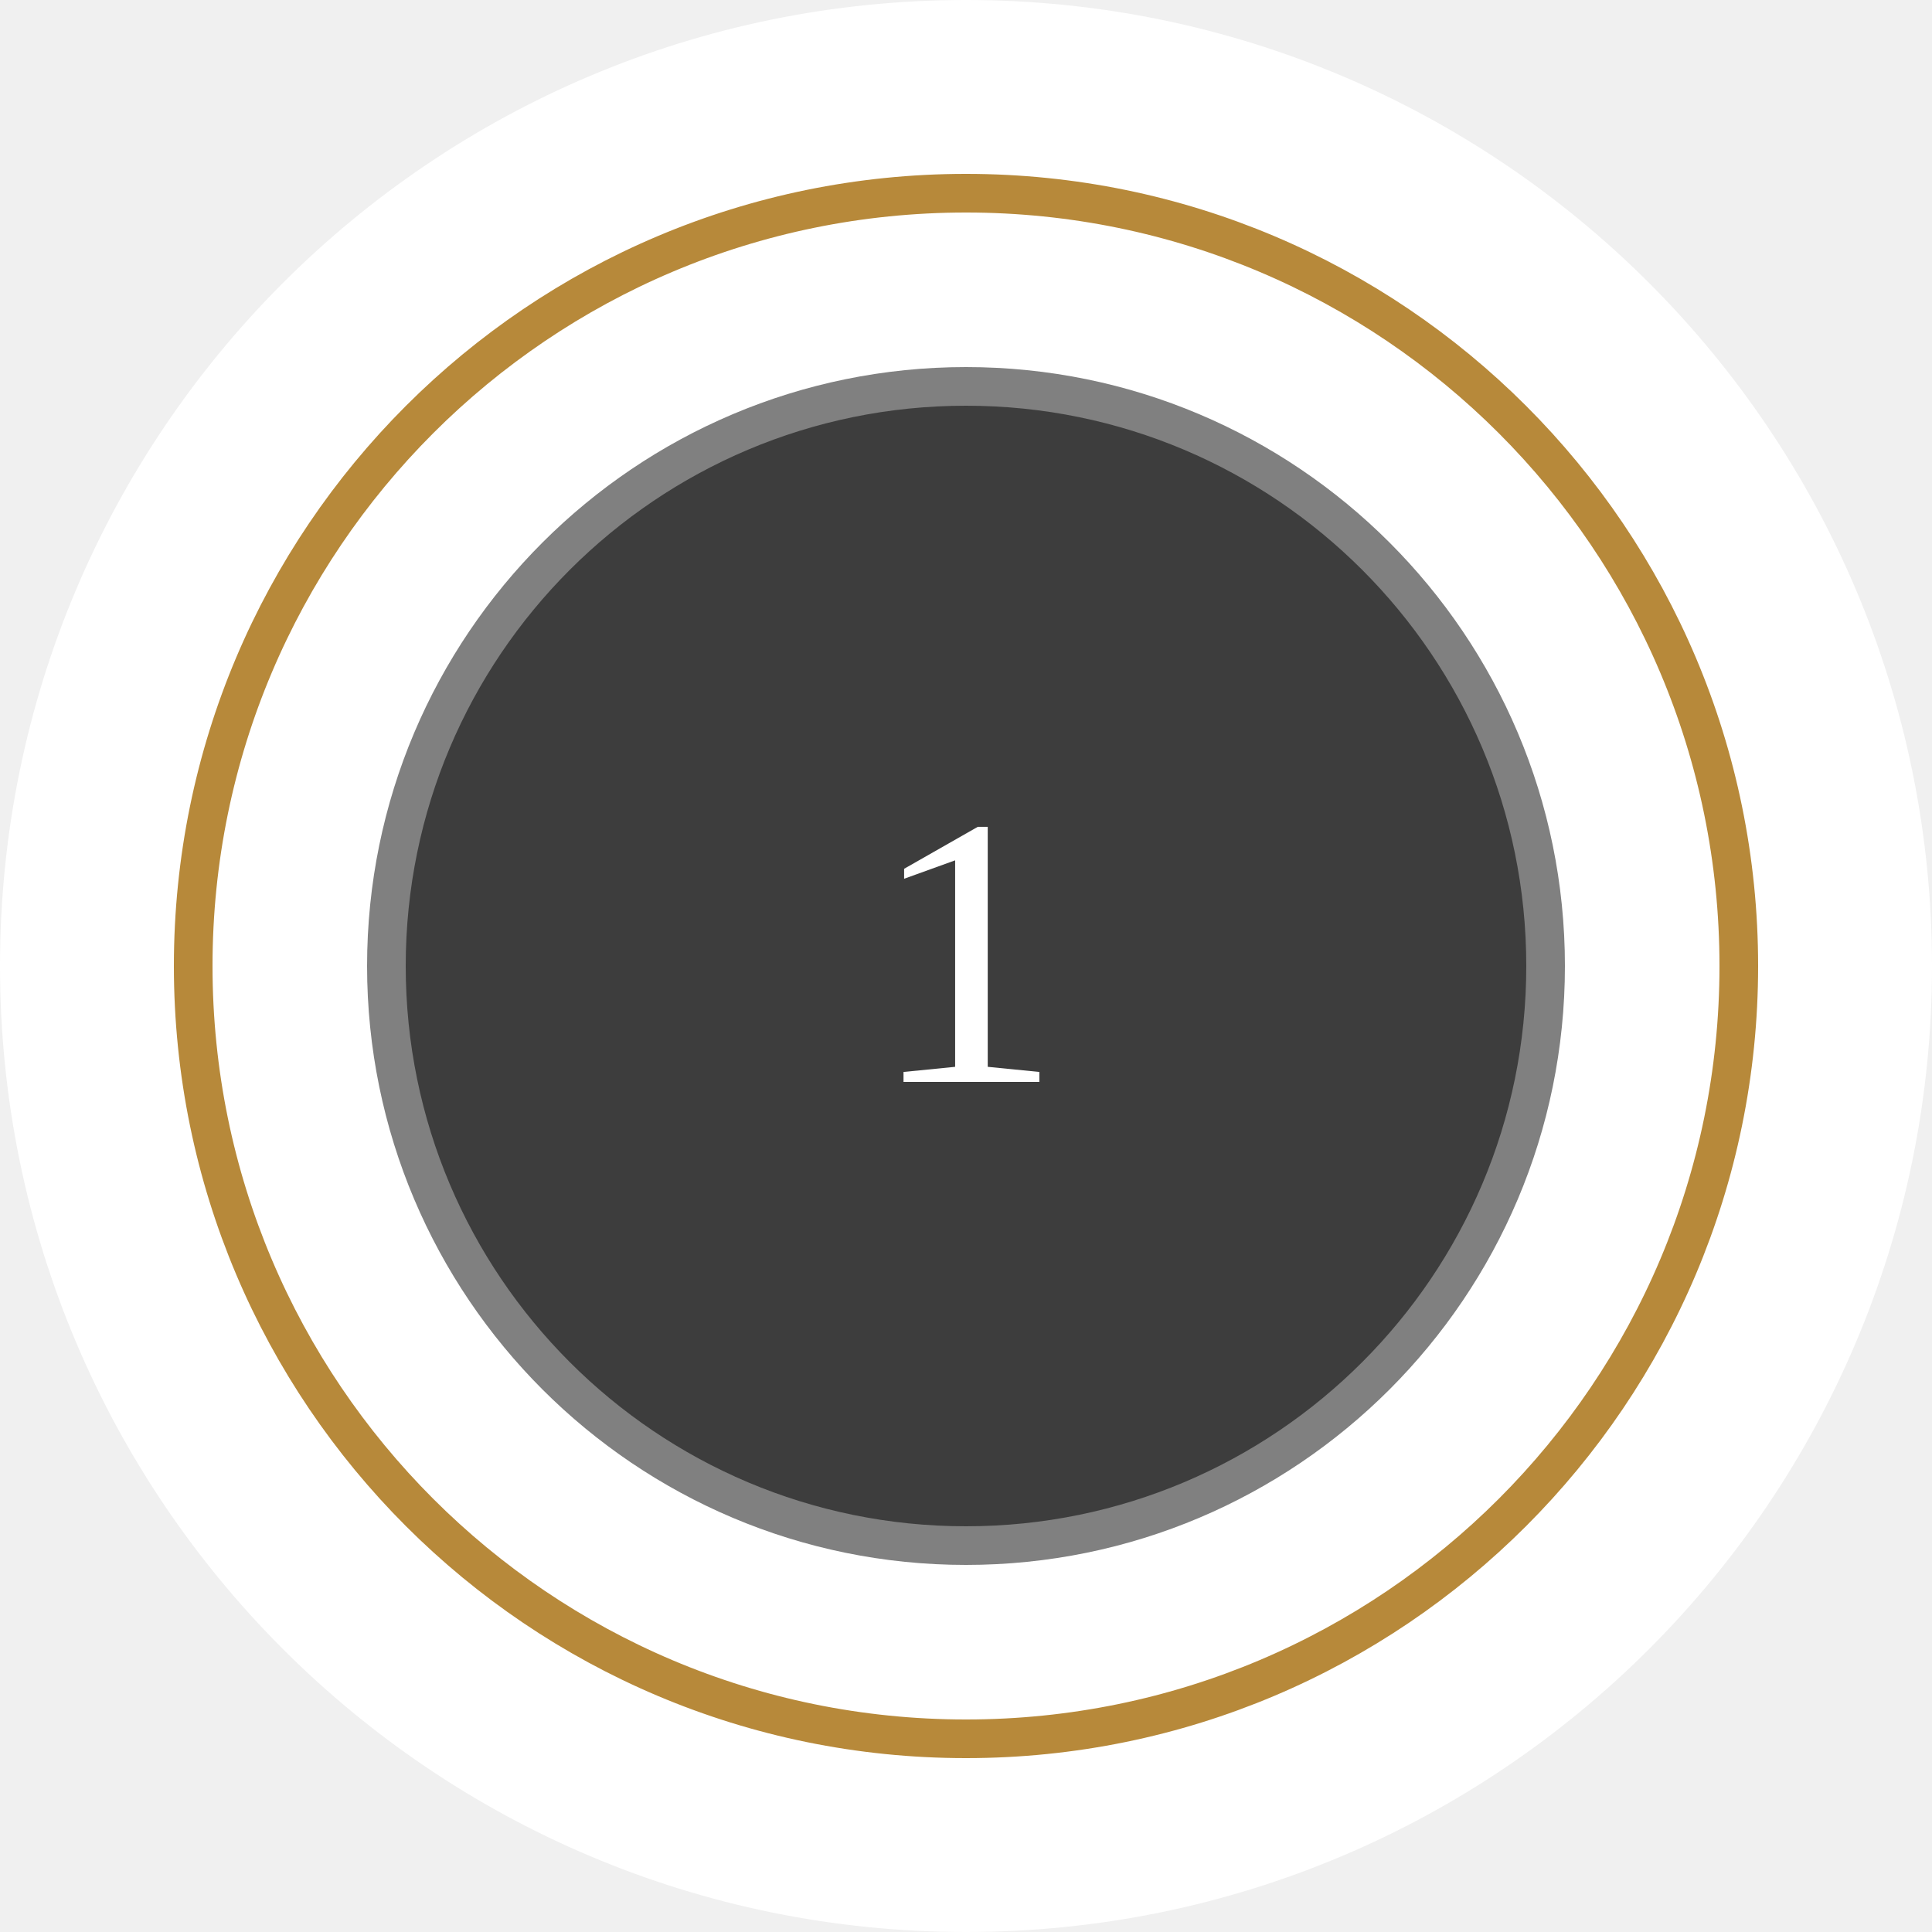
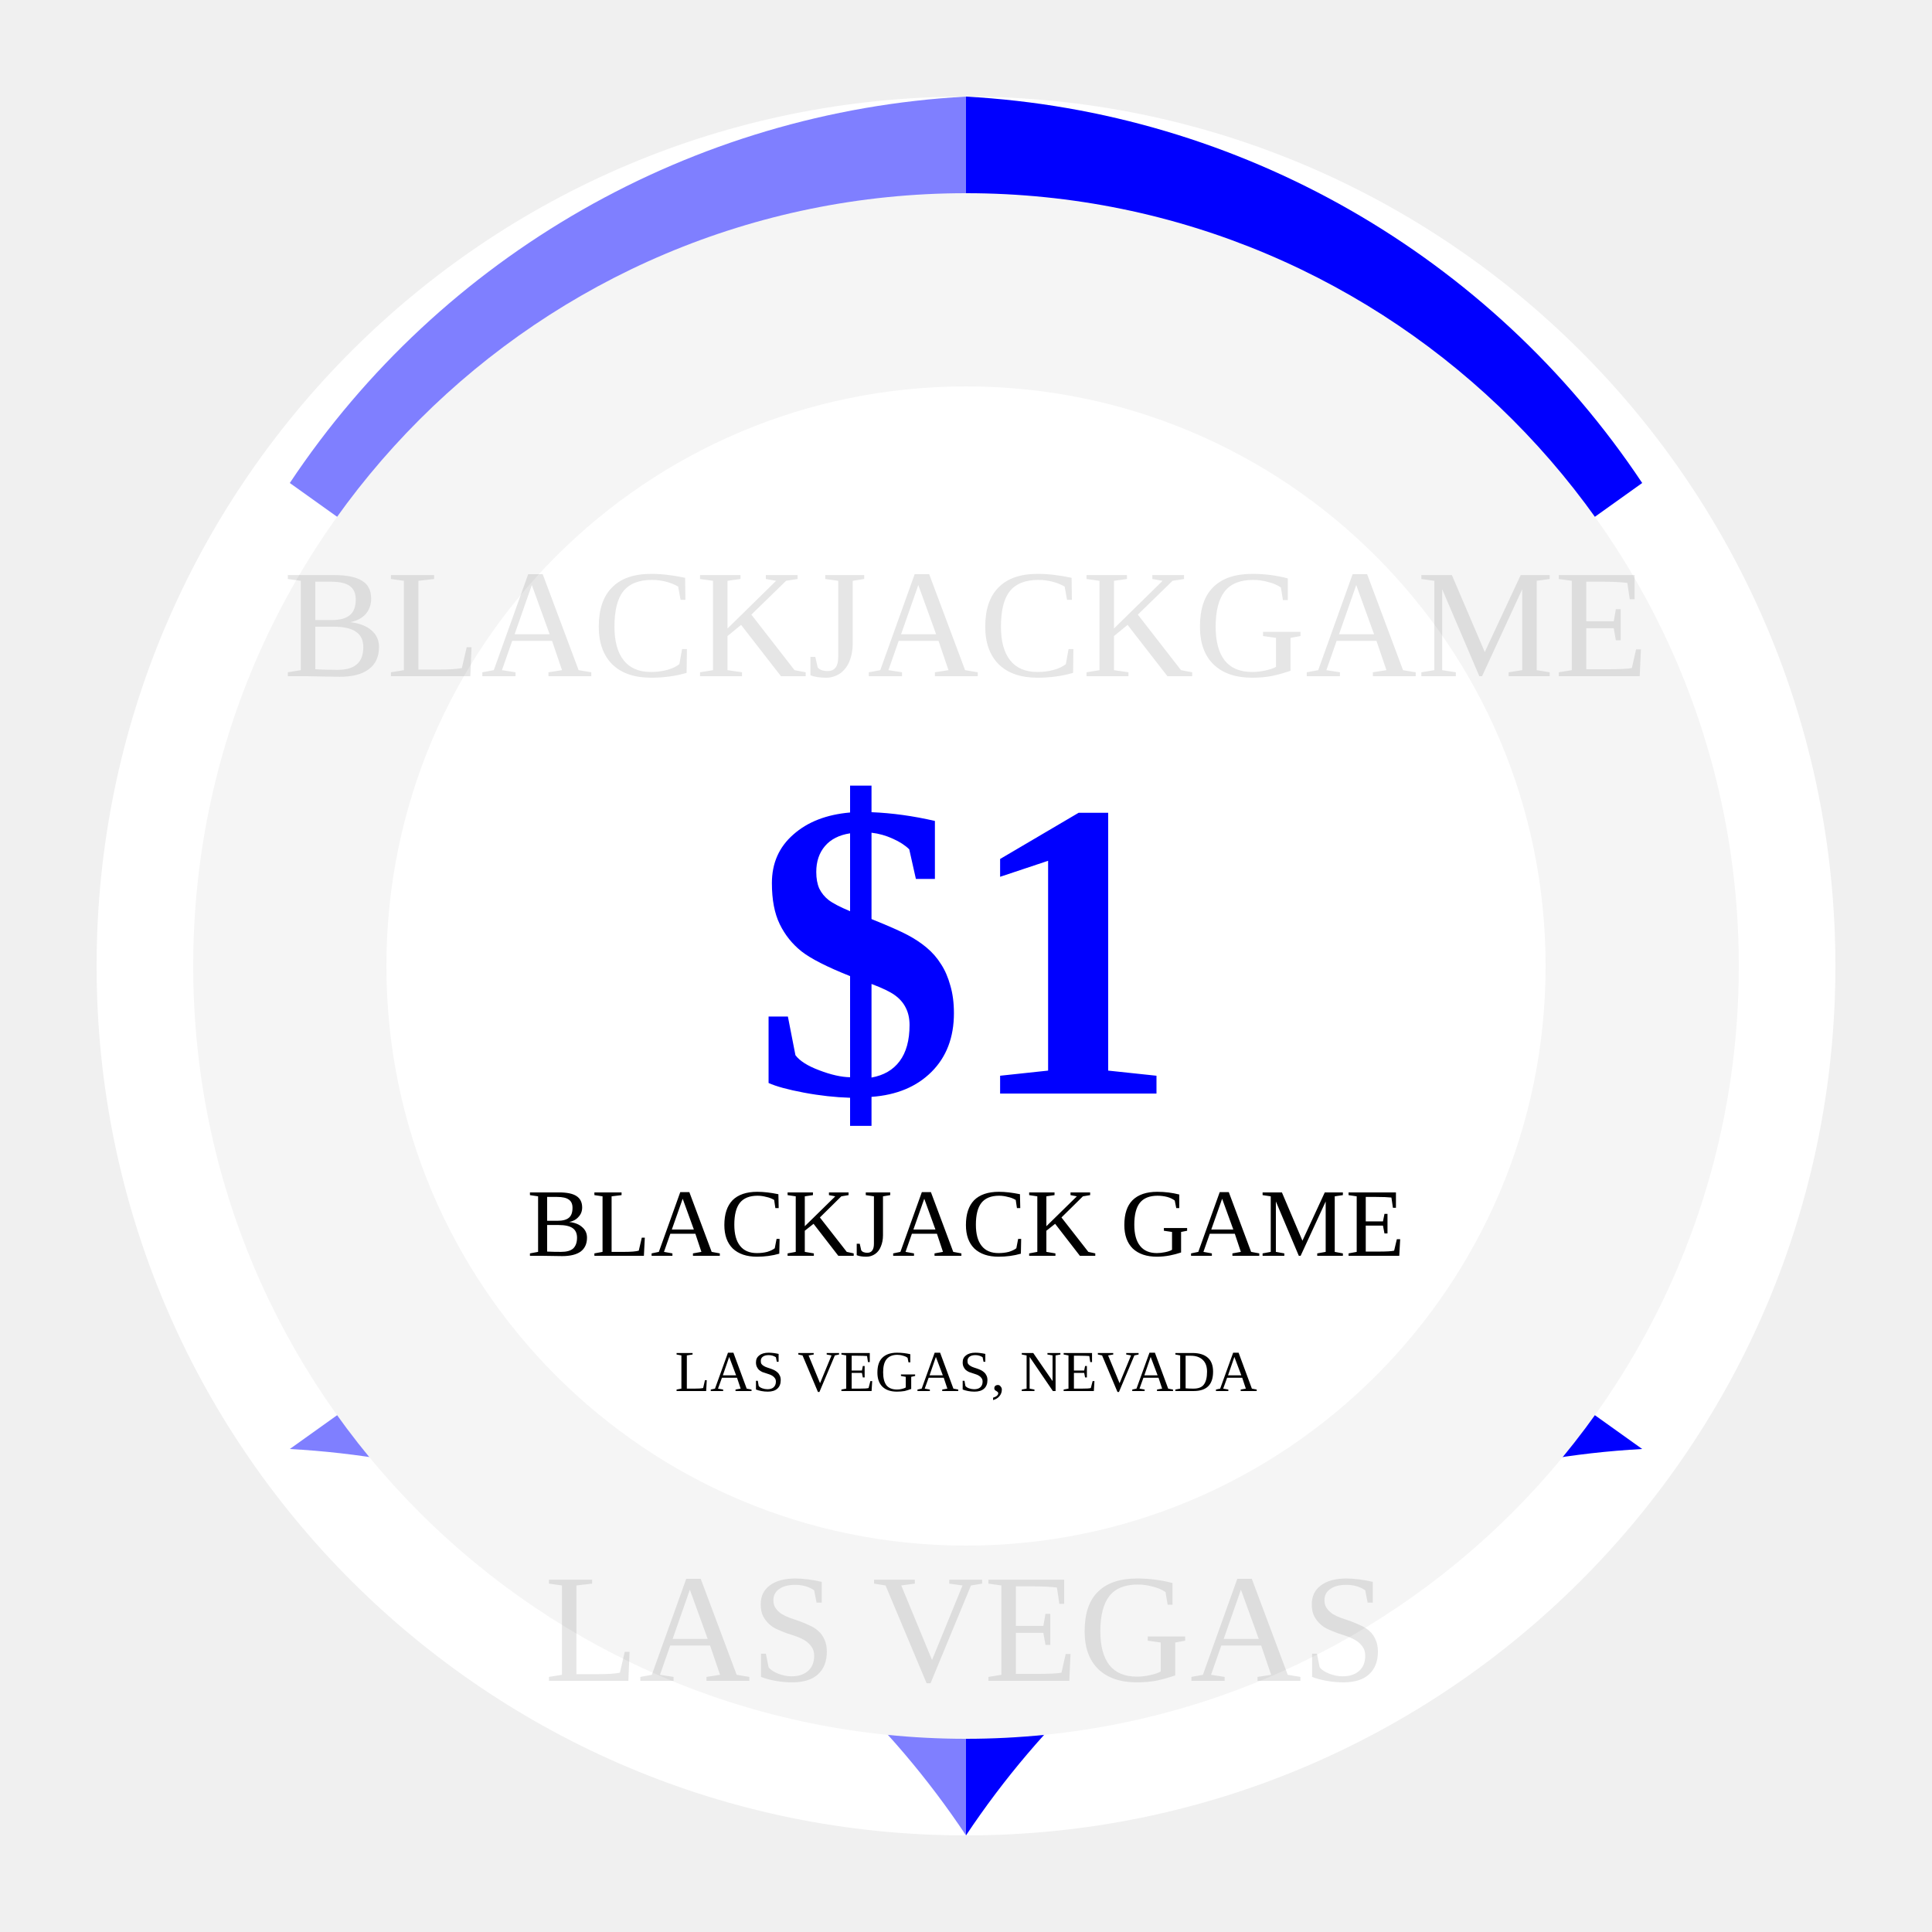
<svg xmlns="http://www.w3.org/2000/svg" width="100" height="100" viewBox="0 0 100 100">
-   <circle cx="50" cy="50" r="45" stroke="#fff" stroke-width="10" fill="none" />
-   <circle cx="50" cy="50" r="40" stroke="#b7893a" stroke-width="2" fill="#fff" />
-   <circle cx="50" cy="50" r="30" stroke="grey" stroke-width="2" fill="#3d3d3d" />
-   <text x="50%" y="50%" font-size="20" text-anchor="middle" fill="#fff" dy=".3em">1</text>
+   <circle cx="50" cy="50" r="45" fill="#ffffff" stroke="none" />
+   <path d="M50 5 A 45 45 0 0 1 85 25 L 50 50 Z" fill="#0000ff" />
+   <path d="M50 5 A 45 45 0 0 0 15 25 L 50 50 Z" fill="#7f7fff" />
+   <path d="M50 95 A 45 45 0 0 1 85 75 L 50 50 Z" fill="#0000ff" />
+   <path d="M50 95 A 45 45 0 0 0 15 75 L 50 50 Z" fill="#7f7fff" />
+   <circle cx="50" cy="50" r="40" fill="#f5f5f5" />
+   <circle cx="50" cy="50" r="30" fill="#ffffff" />
+   <text x="50%" y="35%" font-size="8" text-anchor="middle" fill="rgba(0,0,0,0.1)">BLACKJACKGAME</text>
+   <text x="50%" y="87%" font-size="8" text-anchor="middle" fill="rgba(0,0,0,0.1)">LAS VEGAS</text>
+   <text x="50%" y="50%" font-size="22" text-anchor="middle" fill="#0000ff" font-weight="bold" dy=".3em">$1</text>
+   <text x="50%" y="65%" font-size="5" text-anchor="middle" fill="#000">BLACKJACK GAME</text>
+   <text x="50%" y="72%" font-size="3" text-anchor="middle" fill="#000">LAS VEGAS, NEVADA</text>
</svg>
